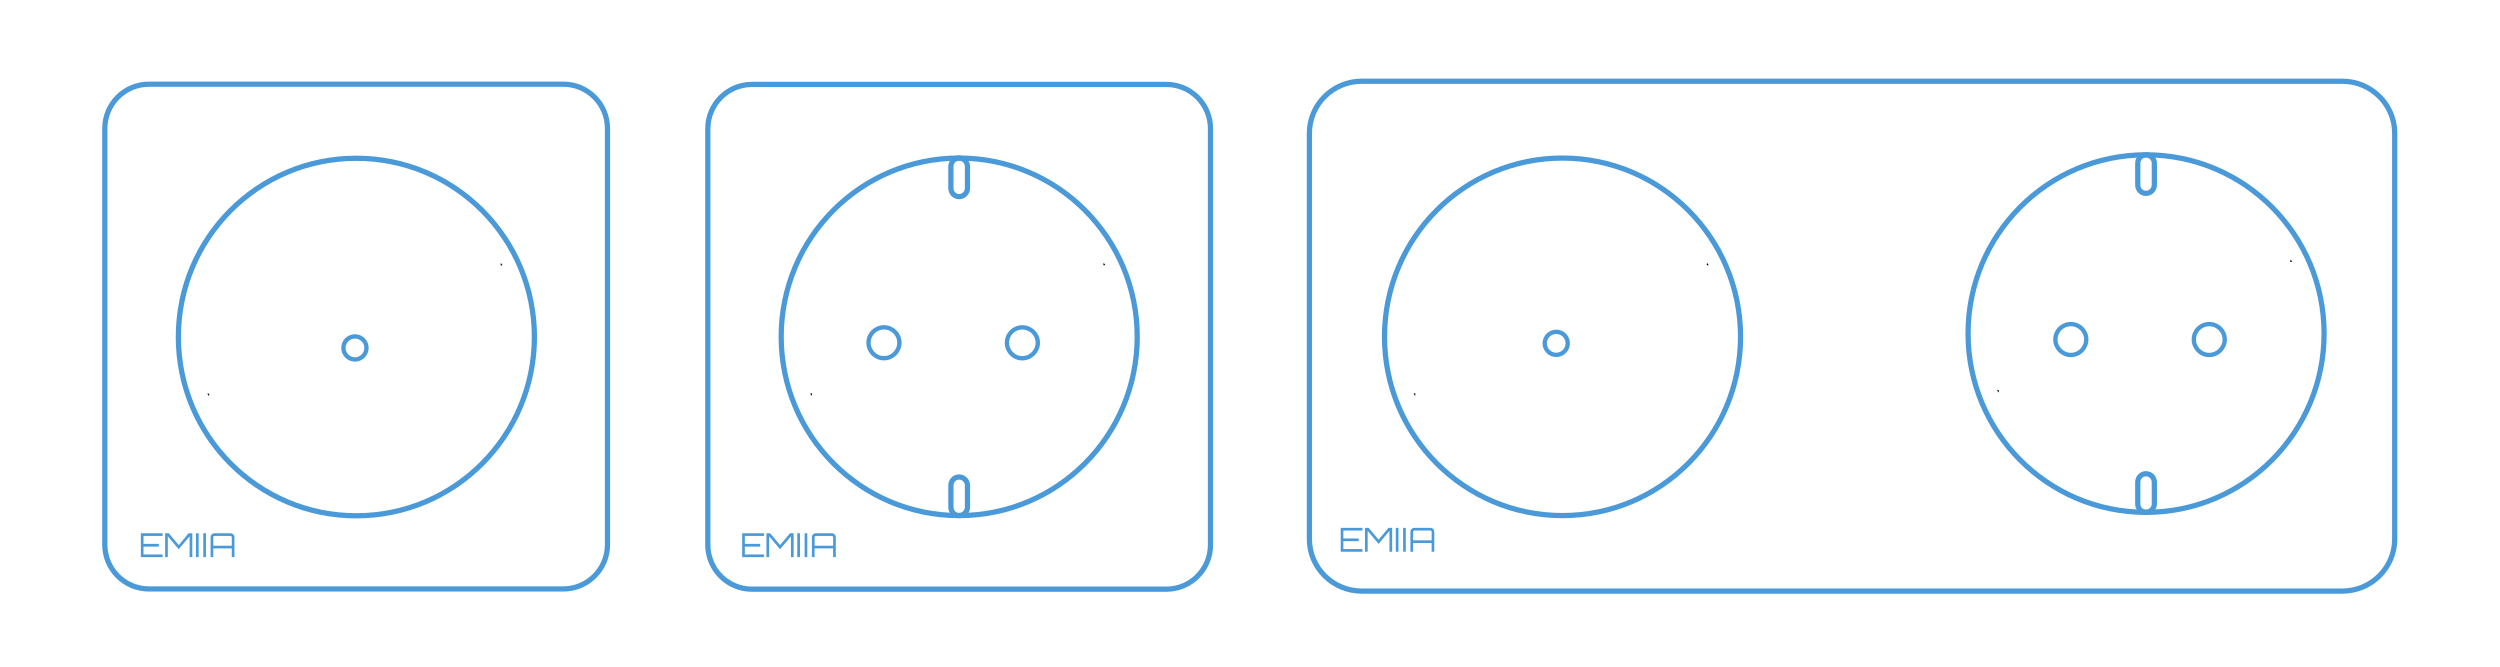
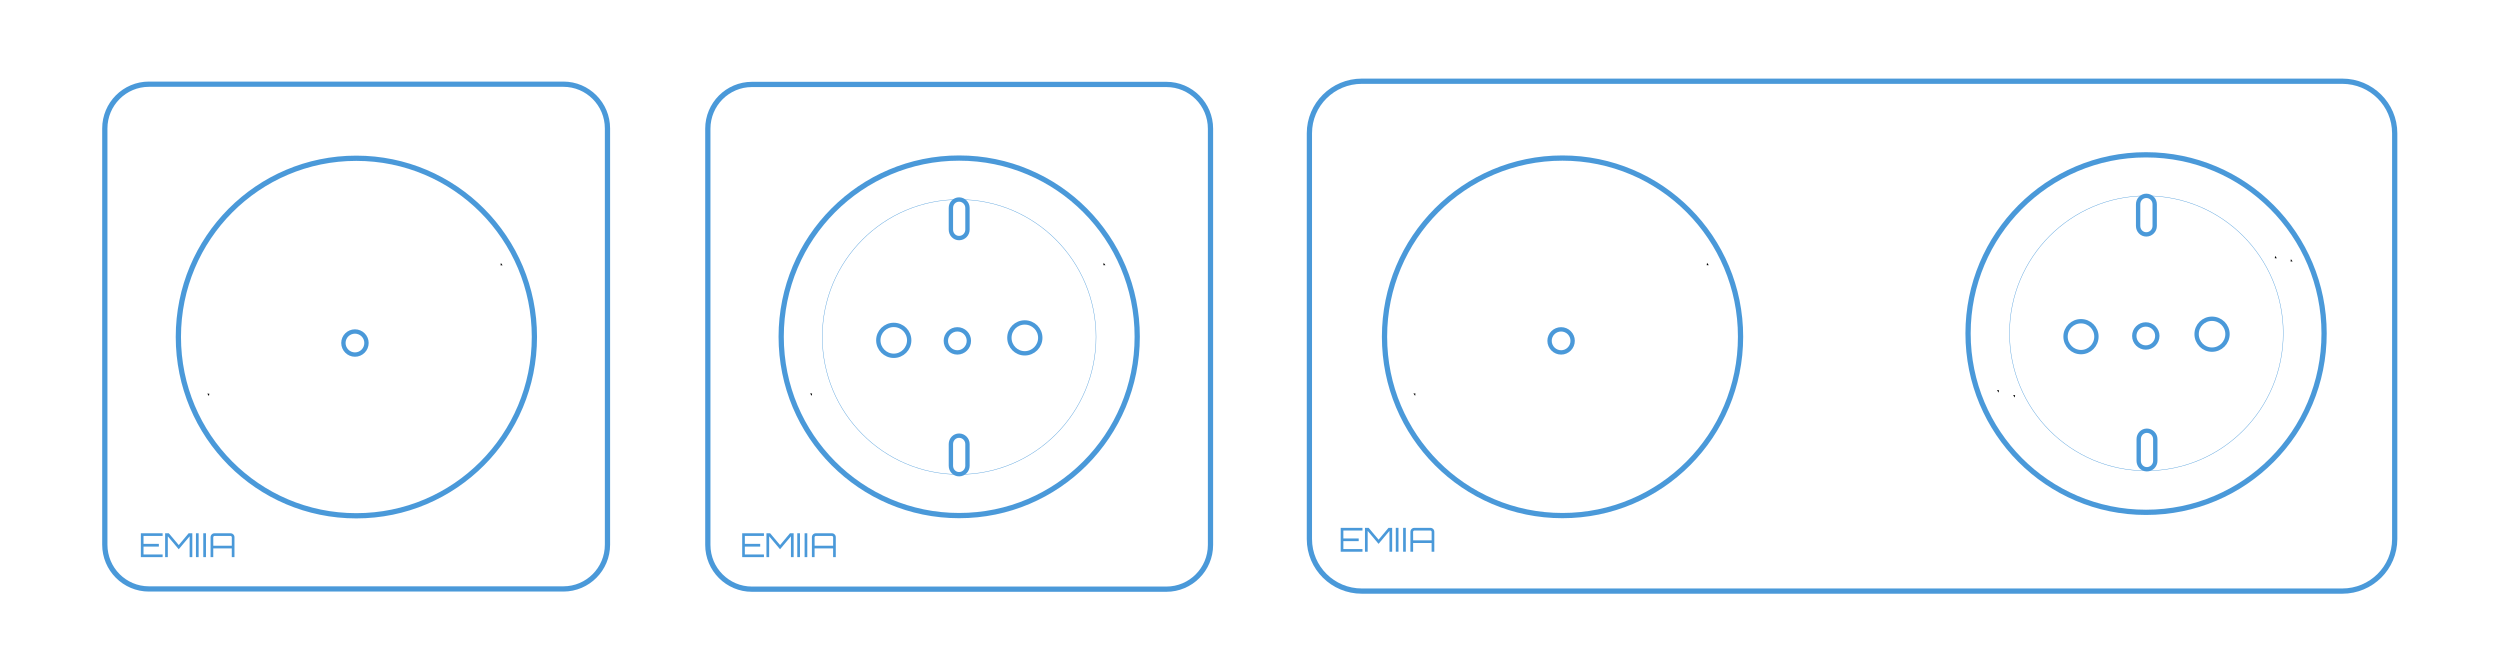
<svg xmlns="http://www.w3.org/2000/svg" width="63.8mm" height="17mm" viewBox="0 0 63.8 17" version="1.1" id="svg20953">
  <defs id="defs20947" />
  <g id="layer1" transform="translate(-45.28919,-133.1472)">
    <text xml:space="preserve" style="font-style:normal;font-weight:normal;font-size:4.233px;line-height:1.25;font-family:sans-serif;letter-spacing:0px;word-spacing:0px;fill:#000000;fill-opacity:1;stroke:none;stroke-width:0.265" x="70.046" y="142.47" id="text891">
      <tspan id="tspan889" x="70.046" y="146.332" style="stroke-width:0.265" />
    </text>
    <polygon transform="matrix(0.00613869,0,0,0.00613775,22.51153,110.2939)" style="clip-rule:evenodd;fill:#000000;fill-rule:evenodd;stroke-width:1.629;image-rendering:optimizeQuality;shape-rendering:geometricPrecision;text-rendering:geometricPrecision" id="polygon824" points="8305.8,4826 8298.74,4816.12 8297.33,4826 " class="fil1" />
    <polygon transform="matrix(0.00613869,0,0,0.00613775,22.51153,110.2939)" style="clip-rule:evenodd;fill:#000000;fill-rule:evenodd;stroke-width:1.629;image-rendering:optimizeQuality;shape-rendering:geometricPrecision;text-rendering:geometricPrecision" id="polygon826" points="7078.14,5359.4 7085.19,5369.28 7086.6,5359.4 " class="fil1" />
    <path id="path818" d="M 75.055,135.302 H 64.479 c -0.622,0 -1.126,0.506 -1.126,1.13 v 10.621 c 0,0.624 0.504,1.13 1.126,1.13 h 10.576 c 0.622,0 1.126,-0.506 1.126,-1.13 v -10.621 c 0,-0.624 -0.504,-1.13 -1.126,-1.13 z" style="fill:none;stroke:#4a99d9;stroke-width:0.134px;stroke-linecap:butt;stroke-linejoin:miter;stroke-miterlimit:4;stroke-dasharray:none;stroke-opacity:1" />
    <path id="path820-0" d="m 69.765,137.181 c -2.509,0 -4.54,2.04 -4.54,4.559 0,2.525 2.032,4.565 4.54,4.565 2.514,0 4.546,-2.04 4.546,-4.565 0,-2.519 -2.032,-4.559 -4.546,-4.559 z" style="fill:none;stroke:#4a99d9;stroke-width:0.134px;stroke-linecap:butt;stroke-linejoin:miter;stroke-miterlimit:4;stroke-dasharray:none;stroke-opacity:1" />
-     <path id="path822-2" d="m 67.848,141.501 c -0.217,0 -0.394,0.174 -0.394,0.392 0,0.218 0.177,0.396 0.394,0.396 0.217,0 0.394,-0.178 0.394,-0.396 0,-0.218 -0.177,-0.392 -0.394,-0.392 z" style="fill:none;stroke:#4a99d9;stroke-width:0.111px;stroke-linecap:butt;stroke-linejoin:miter;stroke-miterlimit:4;stroke-dasharray:none;stroke-opacity:1" />
-     <path id="path824" d="m 71.378,141.502 c -0.218,0 -0.392,0.174 -0.392,0.392 0,0.218 0.174,0.396 0.392,0.396 0.218,0 0.396,-0.178 0.396,-0.396 0,-0.218 -0.178,-0.392 -0.396,-0.392 z" style="fill:none;stroke:#4a99d9;stroke-width:0.111px;stroke-linecap:butt;stroke-linejoin:miter;stroke-miterlimit:4;stroke-dasharray:none;stroke-opacity:1" />
-     <path id="path826" d="m 69.765,145.32 v 0 c 0.118,0 0.214,0.097 0.214,0.215 v 0.554 c 0,0.118 -0.096,0.215 -0.214,0.215 v 0 c -0.118,0 -0.209,-0.097 -0.209,-0.215 v -0.554 c 0,-0.118 0.091,-0.215 0.209,-0.215 z" style="fill:none;stroke:#4a99d9;stroke-width:0.134px;stroke-linecap:butt;stroke-linejoin:miter;stroke-miterlimit:4;stroke-dasharray:none;stroke-opacity:1" />
-     <path id="path828" d="m 69.765,137.181 v 0 c 0.118,0 0.214,0.097 0.214,0.215 v 0.554 c 0,0.118 -0.096,0.215 -0.214,0.215 v 0 c -0.118,0 -0.209,-0.097 -0.209,-0.215 v -0.554 c 0,-0.118 0.091,-0.215 0.209,-0.215 z" style="fill:none;stroke:#4a99d9;stroke-width:0.134px;stroke-linecap:butt;stroke-linejoin:miter;stroke-miterlimit:4;stroke-dasharray:none;stroke-opacity:1" />
+     <path id="path822-2" d="m 68.098,141.439 c -0.217,0 -0.394,0.174 -0.394,0.392 0,0.218 0.177,0.396 0.394,0.396 0.217,0 0.394,-0.178 0.394,-0.396 0,-0.218 -0.177,-0.392 -0.394,-0.392 z" style="fill:none;stroke:#4a99d9;stroke-width:0.111px;stroke-linecap:butt;stroke-linejoin:miter;stroke-miterlimit:4;stroke-dasharray:none;stroke-opacity:1" />
+     <path id="path824" d="m 71.441,141.376 c -0.218,0 -0.392,0.174 -0.392,0.392 0,0.218 0.174,0.396 0.392,0.396 0.218,0 0.396,-0.178 0.396,-0.396 0,-0.218 -0.178,-0.392 -0.396,-0.392 z" style="fill:none;stroke:#4a99d9;stroke-width:0.111px;stroke-linecap:butt;stroke-linejoin:miter;stroke-miterlimit:4;stroke-dasharray:none;stroke-opacity:1" />
+     <path id="path826" d="m 69.765,144.265 v 0 c 0.118,0 0.214,0.097 0.214,0.215 v 0.554 c 0,0.118 -0.096,0.215 -0.214,0.215 v 0 c -0.118,0 -0.209,-0.097 -0.209,-0.215 v -0.554 c 0,-0.118 0.091,-0.215 0.209,-0.215 z" style="fill:none;stroke:#4a99d9;stroke-width:0.111;stroke-linecap:butt;stroke-linejoin:miter;stroke-miterlimit:4;stroke-dasharray:none;stroke-opacity:1" />
+     <path id="path828" d="m 69.765,138.239 v 0 c 0.118,0 0.214,0.097 0.214,0.215 v 0.554 c 0,0.118 -0.096,0.215 -0.214,0.215 v 0 c -0.118,0 -0.209,-0.097 -0.209,-0.215 v -0.554 c 0,-0.118 0.091,-0.215 0.209,-0.215 z" style="fill:none;stroke:#4a99d9;stroke-width:0.111;stroke-linecap:butt;stroke-linejoin:miter;stroke-miterlimit:4;stroke-dasharray:none;stroke-opacity:1" />
    <text xml:space="preserve" style="font-style:normal;font-weight:normal;font-size:6.35px;line-height:1.25;font-family:sans-serif;letter-spacing:0px;word-spacing:0px;fill:#000000;fill-opacity:1;stroke:none;stroke-width:0.265" x="69.878" y="142.467" id="text1433">
      <tspan id="tspan1431" x="69.878" y="148.26" style="stroke-width:0.265" />
    </text>
    <polygon transform="matrix(0.00613869,0,0,0.00613775,37.90937,110.2939)" style="clip-rule:evenodd;fill:#000000;fill-rule:evenodd;stroke-width:1.629;image-rendering:optimizeQuality;shape-rendering:geometricPrecision;text-rendering:geometricPrecision" id="polygon824-9" points="8305.8,4826 8298.74,4816.12 8297.33,4826 " class="fil1" />
    <polygon transform="matrix(0.00613869,0,0,0.00613775,37.90937,110.2939)" style="clip-rule:evenodd;fill:#000000;fill-rule:evenodd;stroke-width:1.629;image-rendering:optimizeQuality;shape-rendering:geometricPrecision;text-rendering:geometricPrecision" id="polygon826-6" points="7078.14,5359.4 7085.19,5369.28 7086.6,5359.4 " class="fil1" />
    <path id="path820-0-2" d="m 85.162,137.181 c -2.509,0 -4.54,2.04 -4.54,4.559 0,2.525 2.032,4.565 4.54,4.565 2.514,0 4.546,-2.04 4.546,-4.565 0,-2.519 -2.032,-4.559 -4.546,-4.559 z" style="fill:none;stroke:#4a99d9;stroke-width:0.134px;stroke-linecap:butt;stroke-linejoin:miter;stroke-miterlimit:4;stroke-dasharray:none;stroke-opacity:1" />
-     <path id="path822-2-6" d="m 85.004,141.615 c -0.162,0 -0.294,0.13 -0.294,0.293 0,0.163 0.133,0.296 0.294,0.296 0.162,0 0.294,-0.133 0.294,-0.296 0,-0.163 -0.132,-0.293 -0.294,-0.293 z" style="fill:none;stroke:#4a99d9;stroke-width:0.111px;stroke-linecap:butt;stroke-linejoin:miter;stroke-miterlimit:4;stroke-dasharray:none;stroke-opacity:1" />
+     <path id="path822-2-6" d="m 69.721,141.552 c -0.162,0 -0.294,0.13 -0.294,0.293 0,0.163 0.133,0.296 0.294,0.296 0.162,0 0.294,-0.133 0.294,-0.296 0,-0.163 -0.132,-0.293 -0.294,-0.293 z" style="fill:none;stroke:#4a99d9;stroke-width:0.111px;stroke-linecap:butt;stroke-linejoin:miter;stroke-miterlimit:4;stroke-dasharray:none;stroke-opacity:1" />
    <polygon transform="matrix(0.00613869,0,0,0.00613775,7.128232,110.2984)" style="clip-rule:evenodd;fill:#000000;fill-rule:evenodd;stroke-width:1.629;image-rendering:optimizeQuality;shape-rendering:geometricPrecision;text-rendering:geometricPrecision" id="polygon824-9-4" points="8297.33,4826 8305.8,4826 8298.74,4816.12 " class="fil1" />
    <polygon transform="matrix(0.00613869,0,0,0.00613775,7.128232,110.2984)" style="clip-rule:evenodd;fill:#000000;fill-rule:evenodd;stroke-width:1.629;image-rendering:optimizeQuality;shape-rendering:geometricPrecision;text-rendering:geometricPrecision" id="polygon826-6-9" points="7086.6,5359.4 7078.14,5359.4 7085.19,5369.28 " class="fil1" />
    <path id="path820-0-2-4" d="m 54.381,137.186 c -2.509,0 -4.54,2.04 -4.54,4.559 0,2.525 2.032,4.565 4.54,4.565 2.514,0 4.546,-2.04 4.546,-4.565 0,-2.519 -2.032,-4.559 -4.546,-4.559 z" style="fill:none;stroke:#4a99d9;stroke-width:0.134px;stroke-linecap:butt;stroke-linejoin:miter;stroke-miterlimit:4;stroke-dasharray:none;stroke-opacity:1" />
-     <path id="path822-2-6-5" d="m 54.348,141.732 c -0.162,0 -0.295,0.13 -0.295,0.293 0,0.163 0.133,0.296 0.295,0.296 0.162,0 0.294,-0.133 0.294,-0.296 0,-0.163 -0.133,-0.293 -0.294,-0.293 z" style="fill:none;stroke:#4a99d9;stroke-width:0.111;stroke-linecap:butt;stroke-linejoin:miter;stroke-miterlimit:4;stroke-dasharray:none;stroke-opacity:1" />
+     <path id="path822-2-6-5" d="m 85.129,141.552 c -0.162,0 -0.295,0.13 -0.295,0.293 0,0.163 0.133,0.296 0.295,0.296 0.162,0 0.294,-0.133 0.294,-0.296 0,-0.163 -0.133,-0.293 -0.294,-0.293 z" style="fill:none;stroke:#4a99d9;stroke-width:0.111;stroke-linecap:butt;stroke-linejoin:miter;stroke-miterlimit:4;stroke-dasharray:none;stroke-opacity:1" />
    <rect style="opacity:1;fill:none;fill-opacity:1;fill-rule:evenodd;stroke:#4a99d9;stroke-width:0.134;stroke-linecap:round;stroke-linejoin:round;stroke-miterlimit:4;stroke-dasharray:none;stroke-dashoffset:0;stroke-opacity:1;paint-order:markers fill stroke" id="rect4259" width="27.697" height="13.012" x="78.705" y="135.22" rx="1.338" ry="1.328" />
-     <polygon transform="matrix(0.00613869,0,0,0.00613775,52.80058,110.2107)" style="clip-rule:evenodd;fill:#000000;fill-rule:evenodd;stroke-width:1.629;image-rendering:optimizeQuality;shape-rendering:geometricPrecision;text-rendering:geometricPrecision" id="polygon824-6" points="8298.74,4816.12 8297.33,4826 8305.8,4826 " class="fil1" />
+     <polygon transform="matrix(0.00613869,0,0,0.00613775,52.40703,110.1167)" style="clip-rule:evenodd;fill:#000000;fill-rule:evenodd;stroke-width:1.629;image-rendering:optimizeQuality;shape-rendering:geometricPrecision;text-rendering:geometricPrecision" id="polygon824-6" points="8305.8,4826 8298.74,4816.12 8297.33,4826 " class="fil1" />
    <polygon transform="matrix(0.00613869,0,0,0.00613775,52.80058,110.2107)" style="clip-rule:evenodd;fill:#000000;fill-rule:evenodd;stroke-width:1.629;image-rendering:optimizeQuality;shape-rendering:geometricPrecision;text-rendering:geometricPrecision" id="polygon826-1" points="7085.19,5369.28 7086.6,5359.4 7078.14,5359.4 " class="fil1" />
    <path id="path820-0-71" d="m 100.054,137.098 c -2.509,0 -4.54,2.04 -4.54,4.559 0,2.525 2.032,4.565 4.54,4.565 2.514,0 4.546,-2.04 4.546,-4.565 0,-2.519 -2.032,-4.559 -4.546,-4.559 z" style="fill:none;stroke:#4a99d9;stroke-width:0.134px;stroke-linecap:butt;stroke-linejoin:miter;stroke-miterlimit:4;stroke-dasharray:none;stroke-opacity:1" />
-     <path id="path822-2-9" d="m 98.137,141.418 c -0.217,0 -0.394,0.174 -0.394,0.392 0,0.218 0.177,0.396 0.394,0.396 0.217,0 0.394,-0.178 0.394,-0.396 0,-0.218 -0.177,-0.392 -0.394,-0.392 z" style="fill:none;stroke:#4a99d9;stroke-width:0.111px;stroke-linecap:butt;stroke-linejoin:miter;stroke-miterlimit:4;stroke-dasharray:none;stroke-opacity:1" />
-     <path id="path824-2" d="m 101.668,141.418 c -0.218,0 -0.392,0.174 -0.392,0.392 0,0.218 0.174,0.396 0.392,0.396 0.218,0 0.396,-0.178 0.396,-0.396 0,-0.218 -0.178,-0.392 -0.396,-0.392 z" style="fill:none;stroke:#4a99d9;stroke-width:0.111px;stroke-linecap:butt;stroke-linejoin:miter;stroke-miterlimit:4;stroke-dasharray:none;stroke-opacity:1" />
-     <path id="path826-5" d="m 100.054,145.237 v 0 c 0.118,0 0.214,0.097 0.214,0.215 v 0.554 c 0,0.118 -0.097,0.215 -0.214,0.215 v 0 c -0.118,0 -0.209,-0.097 -0.209,-0.215 v -0.554 c 0,-0.118 0.091,-0.215 0.209,-0.215 z" style="fill:none;stroke:#4a99d9;stroke-width:0.134px;stroke-linecap:butt;stroke-linejoin:miter;stroke-miterlimit:4;stroke-dasharray:none;stroke-opacity:1" />
-     <path id="path828-7" d="m 100.054,137.098 v 0 c 0.118,0 0.214,0.097 0.214,0.215 v 0.554 c 0,0.118 -0.097,0.215 -0.214,0.215 v 0 c -0.118,0 -0.209,-0.097 -0.209,-0.215 v -0.554 c 0,-0.118 0.091,-0.215 0.209,-0.215 z" style="fill:none;stroke:#4a99d9;stroke-width:0.134px;stroke-linecap:butt;stroke-linejoin:miter;stroke-miterlimit:4;stroke-dasharray:none;stroke-opacity:1" />
    <path id="path818-4" d="M 59.667,135.296 H 49.09 c -0.622,0 -1.126,0.506 -1.126,1.13 v 10.621 c 0,0.624 0.504,1.13 1.126,1.13 h 10.576 c 0.622,0 1.126,-0.506 1.126,-1.13 v -10.621 c 0,-0.624 -0.504,-1.13 -1.126,-1.13 z" style="fill:none;stroke:#4a99d9;stroke-width:0.134px;stroke-linecap:butt;stroke-linejoin:miter;stroke-miterlimit:4;stroke-dasharray:none;stroke-opacity:1" />
    <g aria-label="EMIIA" style="font-style:normal;font-weight:normal;font-size:1.058px;line-height:1.25;font-family:sans-serif;letter-spacing:0px;word-spacing:0px;fill:#4a99d9;fill-opacity:1;stroke:none;stroke-width:0.331" id="text6675" transform="matrix(0.7992541,0,0,0.7992541,9.8131,29.58301)">
      <path d="m 49.579,146.603 v 0.086 h -0.61 v 0.252 h 0.49 v 0.087 H 48.969 v 0.252 h 0.61 v 0.086 h -0.695 v -0.762 z" style="font-style:normal;font-variant:normal;font-weight:normal;font-stretch:normal;font-size:1.058px;font-family:Orbitron;-inkscape-font-specification:Orbitron;fill:#4a99d9;fill-opacity:1;stroke-width:0.331" id="path6677" />
      <path d="m 50.094,146.98 0.316,-0.377 h 0.117 v 0.762 h -0.086 v -0.665 l -0.348,0.414 -0.348,-0.414 v 0.665 h -0.086 v -0.762 h 0.117 z" style="font-style:normal;font-variant:normal;font-weight:normal;font-stretch:normal;font-size:1.058px;font-family:Orbitron;-inkscape-font-specification:Orbitron;fill:#4a99d9;fill-opacity:1;stroke-width:0.331" id="path6679" />
      <path d="m 50.643,147.365 v -0.762 h 0.086 v 0.762 z" style="font-style:normal;font-variant:normal;font-weight:normal;font-stretch:normal;font-size:1.058px;font-family:Orbitron;-inkscape-font-specification:Orbitron;fill:#4a99d9;fill-opacity:1;stroke-width:0.331" id="path6681" />
      <path d="m 50.877,147.365 v -0.762 h 0.086 v 0.762 z" style="font-style:normal;font-variant:normal;font-weight:normal;font-stretch:normal;font-size:1.058px;font-family:Orbitron;-inkscape-font-specification:Orbitron;fill:#4a99d9;fill-opacity:1;stroke-width:0.331" id="path6683" />
      <path d="m 51.238,146.603 h 0.508 q 0.053,0 0.09,0.037 0.037,0.037 0.037,0.09 v 0.635 h -0.086 v -0.278 h -0.591 v 0.278 h -0.086 v -0.635 q 0,-0.053 0.037,-0.09 0.037,-0.037 0.09,-0.037 z m -0.041,0.398 h 0.591 v -0.271 q 0,-0.017 -0.013,-0.029 -0.012,-0.013 -0.029,-0.013 h -0.508 q -0.017,0 -0.03,0.013 -0.012,0.012 -0.012,0.029 z" style="font-style:normal;font-variant:normal;font-weight:normal;font-stretch:normal;font-size:1.058px;font-family:Orbitron;-inkscape-font-specification:Orbitron;fill:#4a99d9;fill-opacity:1;stroke-width:0.331" id="path6685" />
    </g>
    <g aria-label="EMIIA" style="font-style:normal;font-weight:normal;font-size:1.058px;line-height:1.25;font-family:sans-serif;letter-spacing:0px;word-spacing:0px;fill:#4a99d9;fill-opacity:1;stroke:none;stroke-width:0.331" id="text6675-9" transform="matrix(0.7992541,0,0,0.7992541,25.15894,29.58301)">
      <path d="m 49.579,146.603 v 0.086 h -0.61 v 0.252 h 0.49 v 0.087 H 48.969 v 0.252 h 0.61 v 0.086 h -0.695 v -0.762 z" style="font-style:normal;font-variant:normal;font-weight:normal;font-stretch:normal;font-size:1.058px;font-family:Orbitron;-inkscape-font-specification:Orbitron;fill:#4a99d9;fill-opacity:1;stroke-width:0.331" id="path6677-9" />
      <path d="m 50.094,146.98 0.316,-0.377 h 0.117 v 0.762 h -0.086 v -0.665 l -0.348,0.414 -0.348,-0.414 v 0.665 h -0.086 v -0.762 h 0.117 z" style="font-style:normal;font-variant:normal;font-weight:normal;font-stretch:normal;font-size:1.058px;font-family:Orbitron;-inkscape-font-specification:Orbitron;fill:#4a99d9;fill-opacity:1;stroke-width:0.331" id="path6679-6" />
      <path d="m 50.643,147.365 v -0.762 h 0.086 v 0.762 z" style="font-style:normal;font-variant:normal;font-weight:normal;font-stretch:normal;font-size:1.058px;font-family:Orbitron;-inkscape-font-specification:Orbitron;fill:#4a99d9;fill-opacity:1;stroke-width:0.331" id="path6681-5" />
      <path d="m 50.877,147.365 v -0.762 h 0.086 v 0.762 z" style="font-style:normal;font-variant:normal;font-weight:normal;font-stretch:normal;font-size:1.058px;font-family:Orbitron;-inkscape-font-specification:Orbitron;fill:#4a99d9;fill-opacity:1;stroke-width:0.331" id="path6683-1" />
      <path d="m 51.238,146.603 h 0.508 q 0.053,0 0.09,0.037 0.037,0.037 0.037,0.09 v 0.635 h -0.086 v -0.278 h -0.591 v 0.278 h -0.086 v -0.635 q 0,-0.053 0.037,-0.09 0.037,-0.037 0.09,-0.037 z m -0.041,0.398 h 0.591 v -0.271 q 0,-0.017 -0.013,-0.029 -0.012,-0.013 -0.029,-0.013 h -0.508 q -0.017,0 -0.03,0.013 -0.012,0.012 -0.012,0.029 z" style="font-style:normal;font-variant:normal;font-weight:normal;font-stretch:normal;font-size:1.058px;font-family:Orbitron;-inkscape-font-specification:Orbitron;fill:#4a99d9;fill-opacity:1;stroke-width:0.331" id="path6685-8" />
    </g>
    <g transform="matrix(0.7992541,0,0,0.7992541,40.43308,29.44482)" aria-label="EMIIA" style="font-style:normal;font-weight:normal;font-size:1.058px;line-height:1.25;font-family:sans-serif;letter-spacing:0px;word-spacing:0px;fill:#4a99d9;fill-opacity:1;stroke:none;stroke-width:0.331" id="text6675-98">
      <path d="m 49.579,146.603 v 0.086 h -0.61 v 0.252 h 0.49 v 0.087 H 48.969 v 0.252 h 0.61 v 0.086 h -0.695 v -0.762 z" style="font-style:normal;font-variant:normal;font-weight:normal;font-stretch:normal;font-size:1.058px;font-family:Orbitron;-inkscape-font-specification:Orbitron;fill:#4a99d9;fill-opacity:1;stroke-width:0.331" id="path6677-4" />
      <path d="m 50.094,146.98 0.316,-0.377 h 0.117 v 0.762 h -0.086 v -0.665 l -0.348,0.414 -0.348,-0.414 v 0.665 h -0.086 v -0.762 h 0.117 z" style="font-style:normal;font-variant:normal;font-weight:normal;font-stretch:normal;font-size:1.058px;font-family:Orbitron;-inkscape-font-specification:Orbitron;fill:#4a99d9;fill-opacity:1;stroke-width:0.331" id="path6679-5" />
      <path d="m 50.643,147.365 v -0.762 h 0.086 v 0.762 z" style="font-style:normal;font-variant:normal;font-weight:normal;font-stretch:normal;font-size:1.058px;font-family:Orbitron;-inkscape-font-specification:Orbitron;fill:#4a99d9;fill-opacity:1;stroke-width:0.331" id="path6681-8" />
      <path d="m 50.877,147.365 v -0.762 h 0.086 v 0.762 z" style="font-style:normal;font-variant:normal;font-weight:normal;font-stretch:normal;font-size:1.058px;font-family:Orbitron;-inkscape-font-specification:Orbitron;fill:#4a99d9;fill-opacity:1;stroke-width:0.331" id="path6683-5" />
      <path d="m 51.238,146.603 h 0.508 q 0.053,0 0.09,0.037 0.037,0.037 0.037,0.09 v 0.635 h -0.086 v -0.278 h -0.591 v 0.278 h -0.086 v -0.635 q 0,-0.053 0.037,-0.09 0.037,-0.037 0.09,-0.037 z m -0.041,0.398 h 0.591 v -0.271 q 0,-0.017 -0.013,-0.029 -0.012,-0.013 -0.029,-0.013 h -0.508 q -0.017,0 -0.03,0.013 -0.012,0.012 -0.012,0.029 z" style="font-style:normal;font-variant:normal;font-weight:normal;font-stretch:normal;font-size:1.058px;font-family:Orbitron;-inkscape-font-specification:Orbitron;fill:#4a99d9;fill-opacity:1;stroke-width:0.331" id="path6685-7" />
    </g>
+     <path id="path820-0-3" d="m 69.765,138.239 c -1.929,0 -3.491,1.569 -3.491,3.506 0,1.941 1.562,3.51 3.491,3.51 1.933,0 3.495,-1.569 3.495,-3.51 0,-1.937 -1.562,-3.506 -3.495,-3.506 z" style="fill:none;stroke:#4a99d9;stroke-width:0.01;stroke-linecap:butt;stroke-linejoin:miter;stroke-miterlimit:4;stroke-dasharray:none;stroke-opacity:1" />
+     <path id="path822-2-6-5-9" d="m 54.348,141.607 c -0.162,0 -0.295,0.13 -0.295,0.293 0,0.163 0.133,0.296 0.295,0.296 0.162,0 0.294,-0.133 0.294,-0.296 0,-0.163 -0.133,-0.293 -0.294,-0.293 z" style="fill:none;stroke:#4a99d9;stroke-width:0.111;stroke-linecap:butt;stroke-linejoin:miter;stroke-miterlimit:4;stroke-dasharray:none;stroke-opacity:1" />
+     <polygon transform="matrix(0.00613869,0,0,0.00613775,52.80966,110.1998)" style="clip-rule:evenodd;fill:#000000;fill-rule:evenodd;stroke-width:1.629;image-rendering:optimizeQuality;shape-rendering:geometricPrecision;text-rendering:geometricPrecision" id="polygon824-5" points="8297.33,4826 8305.8,4826 8298.74,4816.12 " class="fil1" />
+     <polygon transform="matrix(0.00613869,0,0,0.00613775,53.2123,110.3358)" style="clip-rule:evenodd;fill:#000000;fill-rule:evenodd;stroke-width:1.629;image-rendering:optimizeQuality;shape-rendering:geometricPrecision;text-rendering:geometricPrecision" id="polygon826-9" points="7078.14,5359.4 7085.19,5369.28 7086.6,5359.4 " class="fil1" />
+     <path id="path822-2-3" d="m 98.396,141.345 c -0.217,0 -0.394,0.174 -0.394,0.392 0,0.218 0.177,0.396 0.394,0.396 0.217,0 0.394,-0.178 0.394,-0.396 0,-0.218 -0.177,-0.392 -0.394,-0.392 z" style="fill:none;stroke:#4a99d9;stroke-width:0.111px;stroke-linecap:butt;stroke-linejoin:miter;stroke-miterlimit:4;stroke-dasharray:none;stroke-opacity:1" />
+     <path id="path824-9" d="m 101.739,141.282 c -0.218,0 -0.392,0.174 -0.392,0.392 0,0.218 0.174,0.396 0.392,0.396 0.218,0 0.396,-0.178 0.396,-0.396 0,-0.218 -0.178,-0.392 -0.396,-0.392 z" style="fill:none;stroke:#4a99d9;stroke-width:0.111px;stroke-linecap:butt;stroke-linejoin:miter;stroke-miterlimit:4;stroke-dasharray:none;stroke-opacity:1" />
+     <path id="path826-9" d="m 100.078,144.139 v 0 c 0.118,0 0.214,0.097 0.214,0.215 v 0.554 c 0,0.118 -0.097,0.215 -0.214,0.215 v 0 c -0.118,0 -0.209,-0.097 -0.209,-0.215 v -0.554 c 0,-0.118 0.091,-0.215 0.209,-0.215 z" style="fill:none;stroke:#4a99d9;stroke-width:0.111;stroke-linecap:butt;stroke-linejoin:miter;stroke-miterlimit:4;stroke-dasharray:none;stroke-opacity:1" />
+     <path id="path828-72" d="m 100.063,138.145 v 0 c 0.118,0 0.214,0.097 0.214,0.215 v 0.554 c 0,0.118 -0.097,0.215 -0.214,0.215 v 0 c -0.118,0 -0.209,-0.097 -0.209,-0.215 v -0.554 c 0,-0.118 0.091,-0.215 0.209,-0.215 z" style="fill:none;stroke:#4a99d9;stroke-width:0.111;stroke-linecap:butt;stroke-linejoin:miter;stroke-miterlimit:4;stroke-dasharray:none;stroke-opacity:1" />
+     <path id="path822-2-6-3" d="m 100.05,141.427 c -0.162,0 -0.294,0.13 -0.294,0.293 0,0.163 0.133,0.296 0.294,0.296 0.162,0 0.294,-0.133 0.294,-0.296 0,-0.163 -0.132,-0.293 -0.294,-0.293 z" style="fill:none;stroke:#4a99d9;stroke-width:0.111px;stroke-linecap:butt;stroke-linejoin:miter;stroke-miterlimit:4;stroke-dasharray:none;stroke-opacity:1" />
+     <path id="path820-0-3-1" d="m 100.063,138.145 c -1.929,0 -3.491,1.569 -3.491,3.506 0,1.941 1.562,3.51 3.491,3.51 1.933,0 3.495,-1.569 3.495,-3.51 0,-1.937 -1.562,-3.506 -3.495,-3.506 z" style="fill:none;stroke:#4a99d9;stroke-width:0.01;stroke-linecap:butt;stroke-linejoin:miter;stroke-miterlimit:4;stroke-dasharray:none;stroke-opacity:1" />
  </g>
</svg>
